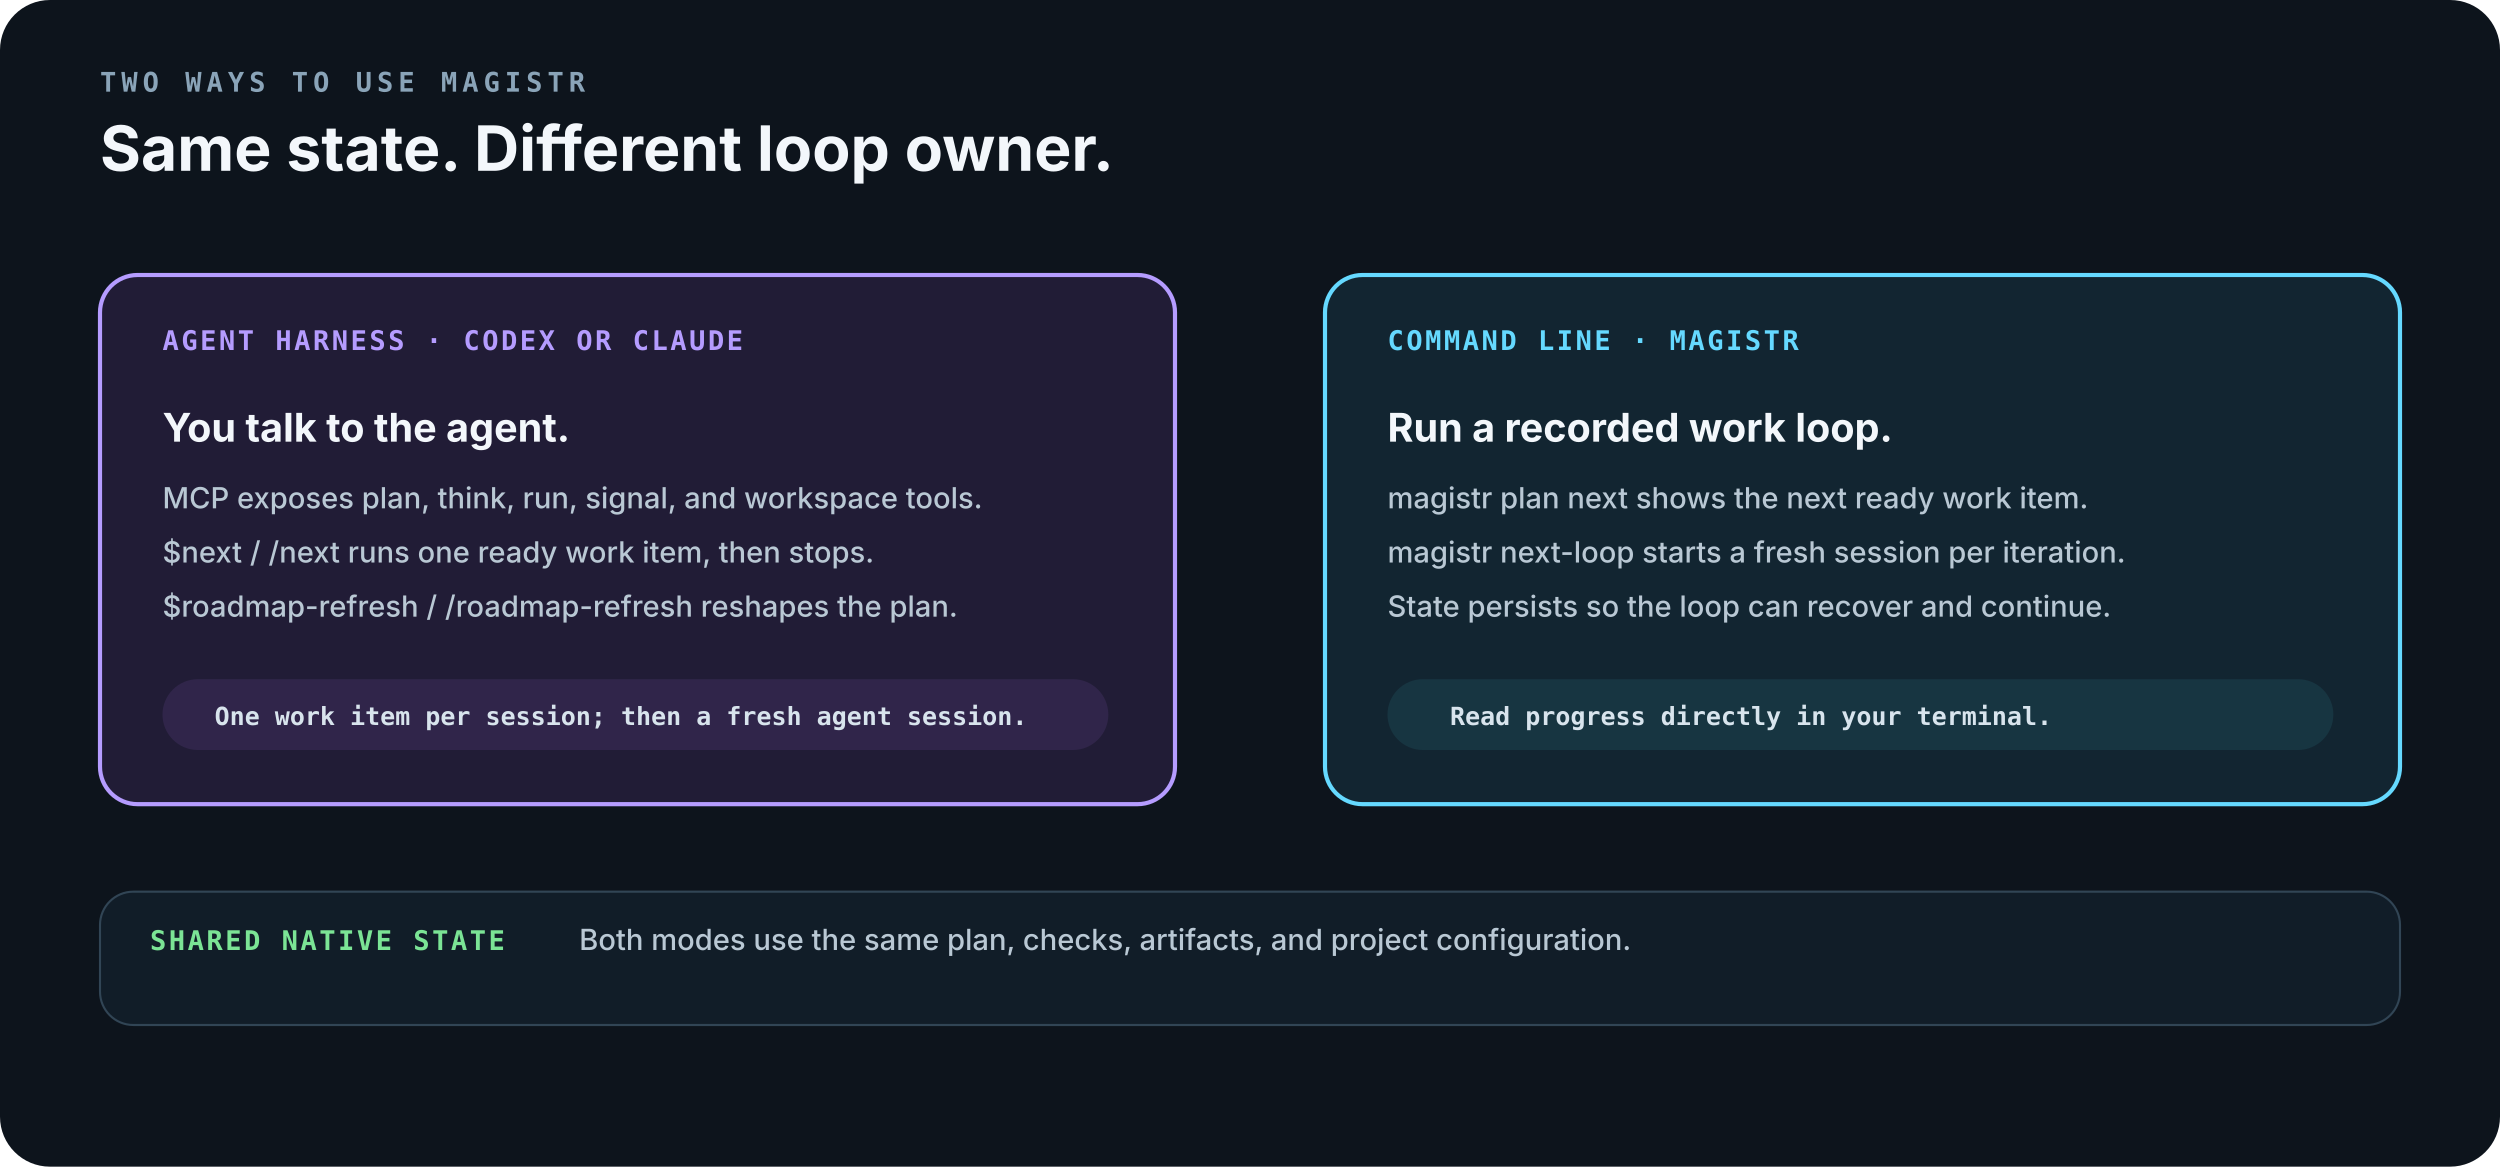
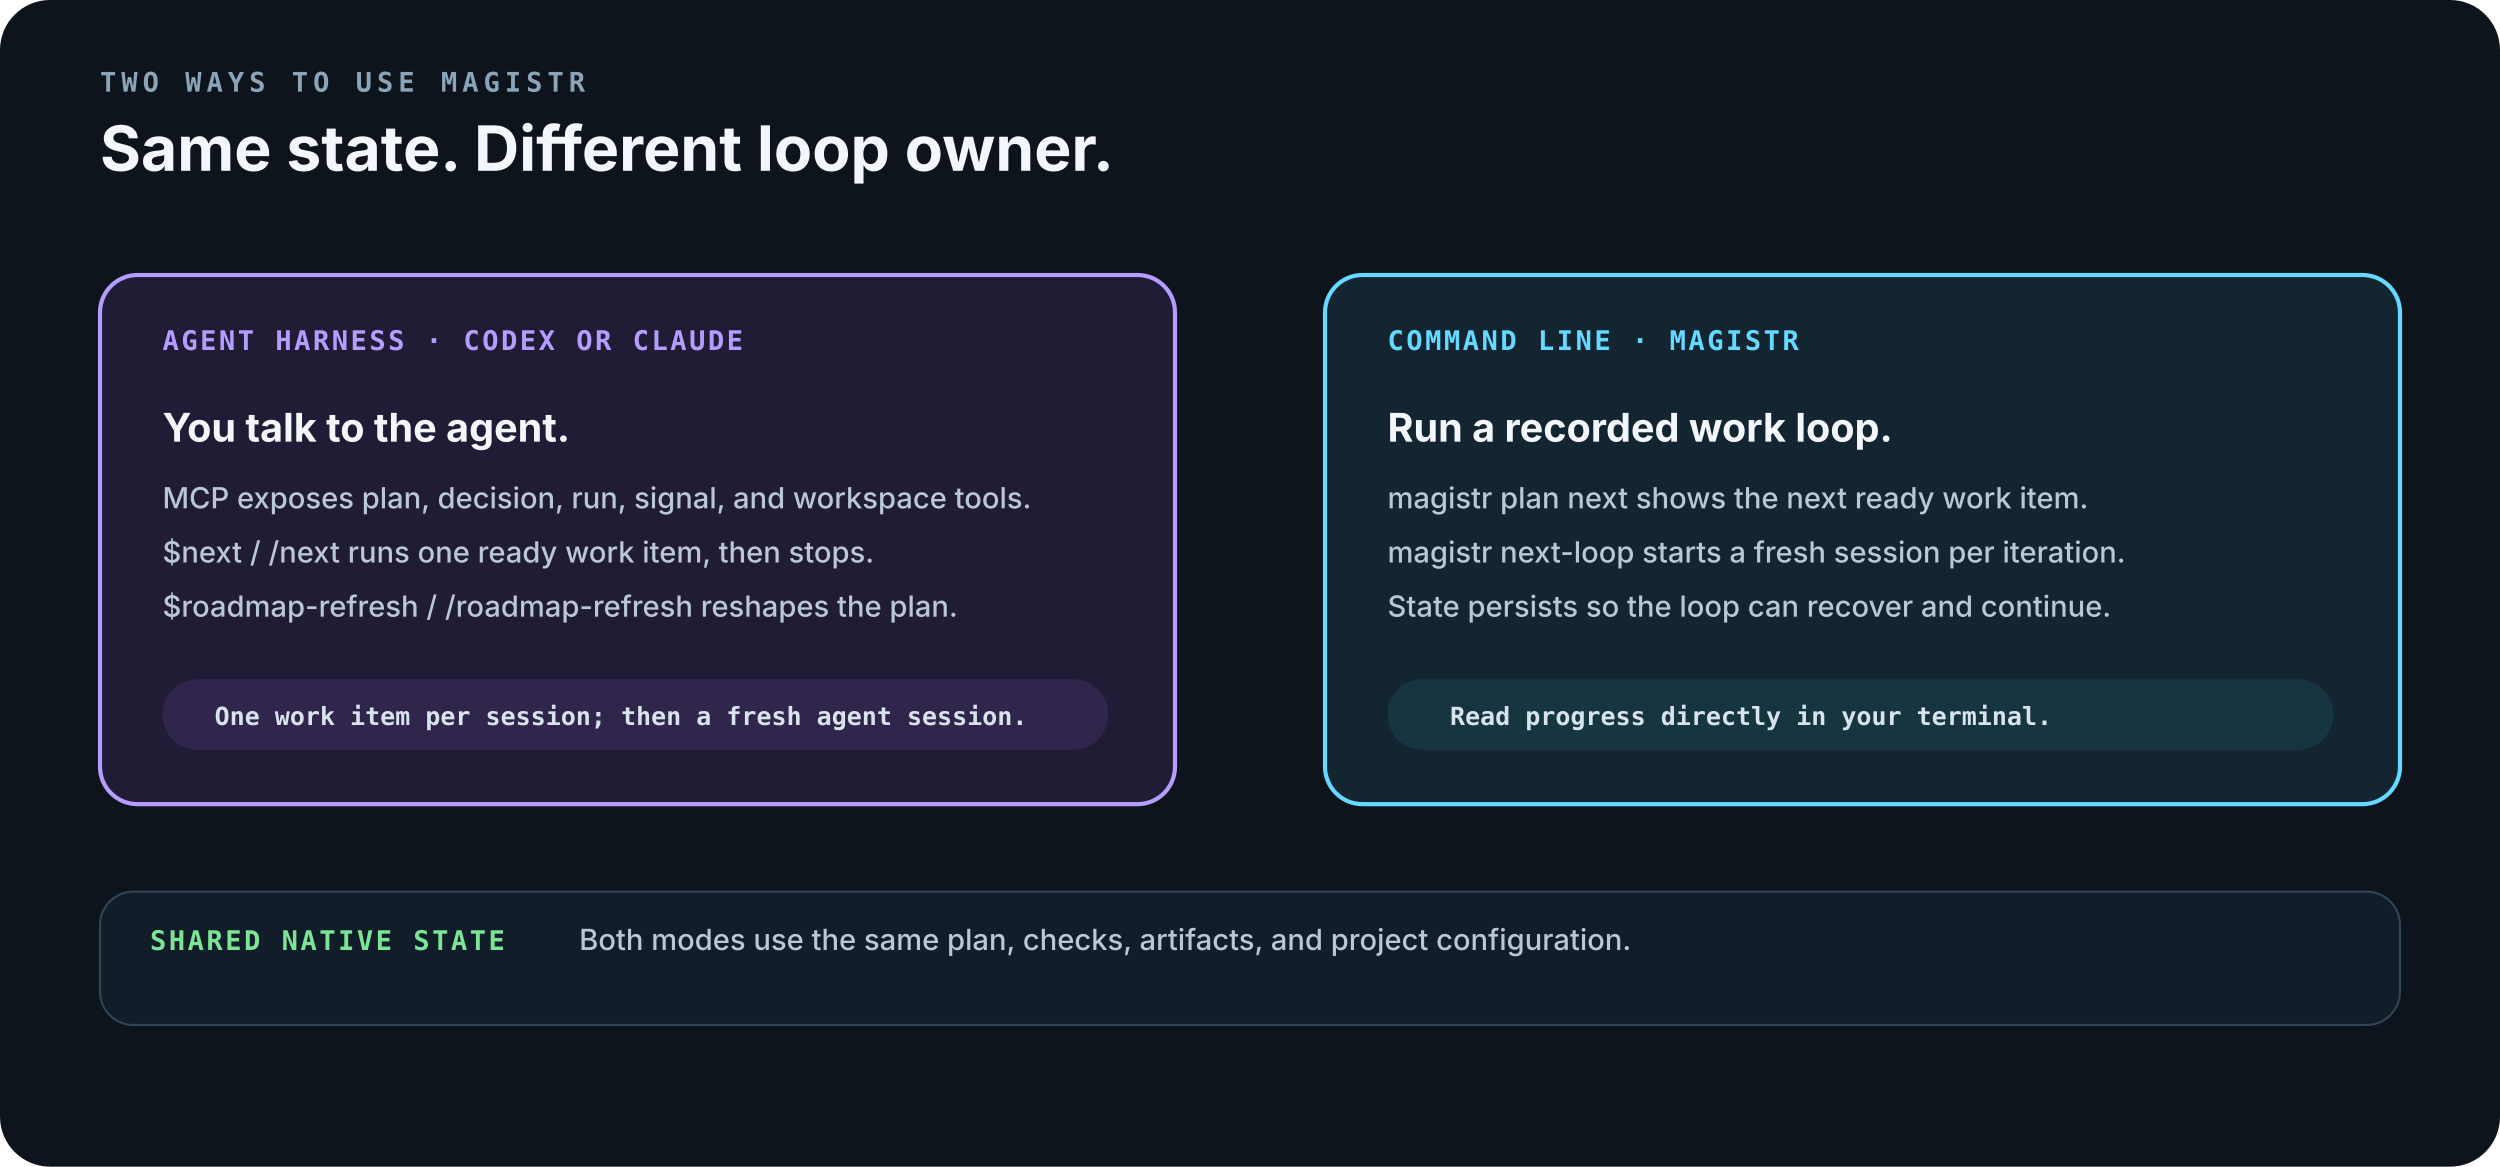
<svg xmlns="http://www.w3.org/2000/svg" viewBox="0 0 1200 560" role="img" aria-labelledby="title desc">
  <defs>
    <marker id="arrow" markerWidth="10" markerHeight="10" refX="8" refY="5" orient="auto">
      <path d="M0 0L10 5L0 10Z" fill="#8aa4b8" />
    </marker>
    <style>.kicker{font:600 13px ui-monospace,SFMono-Regular,Menlo,monospace;letter-spacing:2.4px;fill:#8aa4b8}.title{font:700 30px Inter,ui-sans-serif,system-ui,sans-serif;fill:#f3f7fb}.head{font:700 13px ui-monospace,SFMono-Regular,Menlo,monospace;letter-spacing:1.2px}.body{font:650 19px Inter,ui-sans-serif,system-ui,sans-serif;fill:#f3f7fb}.small{font:500 14px Inter,ui-sans-serif,system-ui,sans-serif;fill:#b9c8d4}.mono{font:600 12px ui-monospace,SFMono-Regular,Menlo,monospace;fill:#d8e4ed}</style>
  </defs>
  <rect width="1200" height="560" rx="24" fill="#0d141c" />
  <text x="48" y="44" class="kicker">TWO WAYS TO USE MAGISTR</text>
  <text x="48" y="82" class="title">Same state. Different loop owner.</text>
  <g role="group" aria-label="Agent harness mode">
    <rect x="48" y="132" width="516" height="254" rx="18" fill="#211c36" stroke="#b59cff" stroke-width="2" />
    <text x="78" y="168" class="head" fill="#b59cff">AGENT HARNESS · CODEX OR CLAUDE</text>
    <text x="78" y="212" class="body">You talk to the agent.</text>
-     <text x="78" y="244" class="small">MCP exposes plan, think, run, signal, and workspace tools.</text>
+     <text x="78" y="244" class="small">MCP exposes plan, decision, run, signal, and workspace tools.</text>
    <text x="78" y="270" class="small">$next / /next runs one ready work item, then stops.</text>
    <text x="78" y="296" class="small">$roadmap-refresh / /roadmap-refresh reshapes the plan.</text>
    <rect x="78" y="326" width="454" height="34" rx="17" fill="#30254a" />
    <text x="103" y="348" class="mono">One work item per session; then a fresh agent session.</text>
  </g>
  <g role="group" aria-label="Command line mode">
    <rect x="636" y="132" width="516" height="254" rx="18" fill="#122531" stroke="#65d9ff" stroke-width="2" />
    <text x="666" y="168" class="head" fill="#65d9ff">COMMAND LINE · MAGISTR</text>
    <text x="666" y="212" class="body">Run a recorded work loop.</text>
    <text x="666" y="244" class="small">magistr plan next shows the next ready work item.</text>
    <text x="666" y="270" class="small">magistr next-loop starts a fresh session per iteration.</text>
    <text x="666" y="296" class="small">State persists so the loop can recover and continue.</text>
    <rect x="666" y="326" width="454" height="34" rx="17" fill="#173541" />
    <text x="696" y="348" class="mono">Read progress directly in your terminal.</text>
  </g>
  <rect x="48" y="428" width="1104" height="64" rx="16" fill="#111d28" stroke="#314555" />
  <text x="72" y="456" class="head" fill="#7be495">SHARED NATIVE STATE</text>
  <text x="278" y="456" class="small">Both modes use the same plan, checks, artifacts, and project configuration.</text>
</svg>
